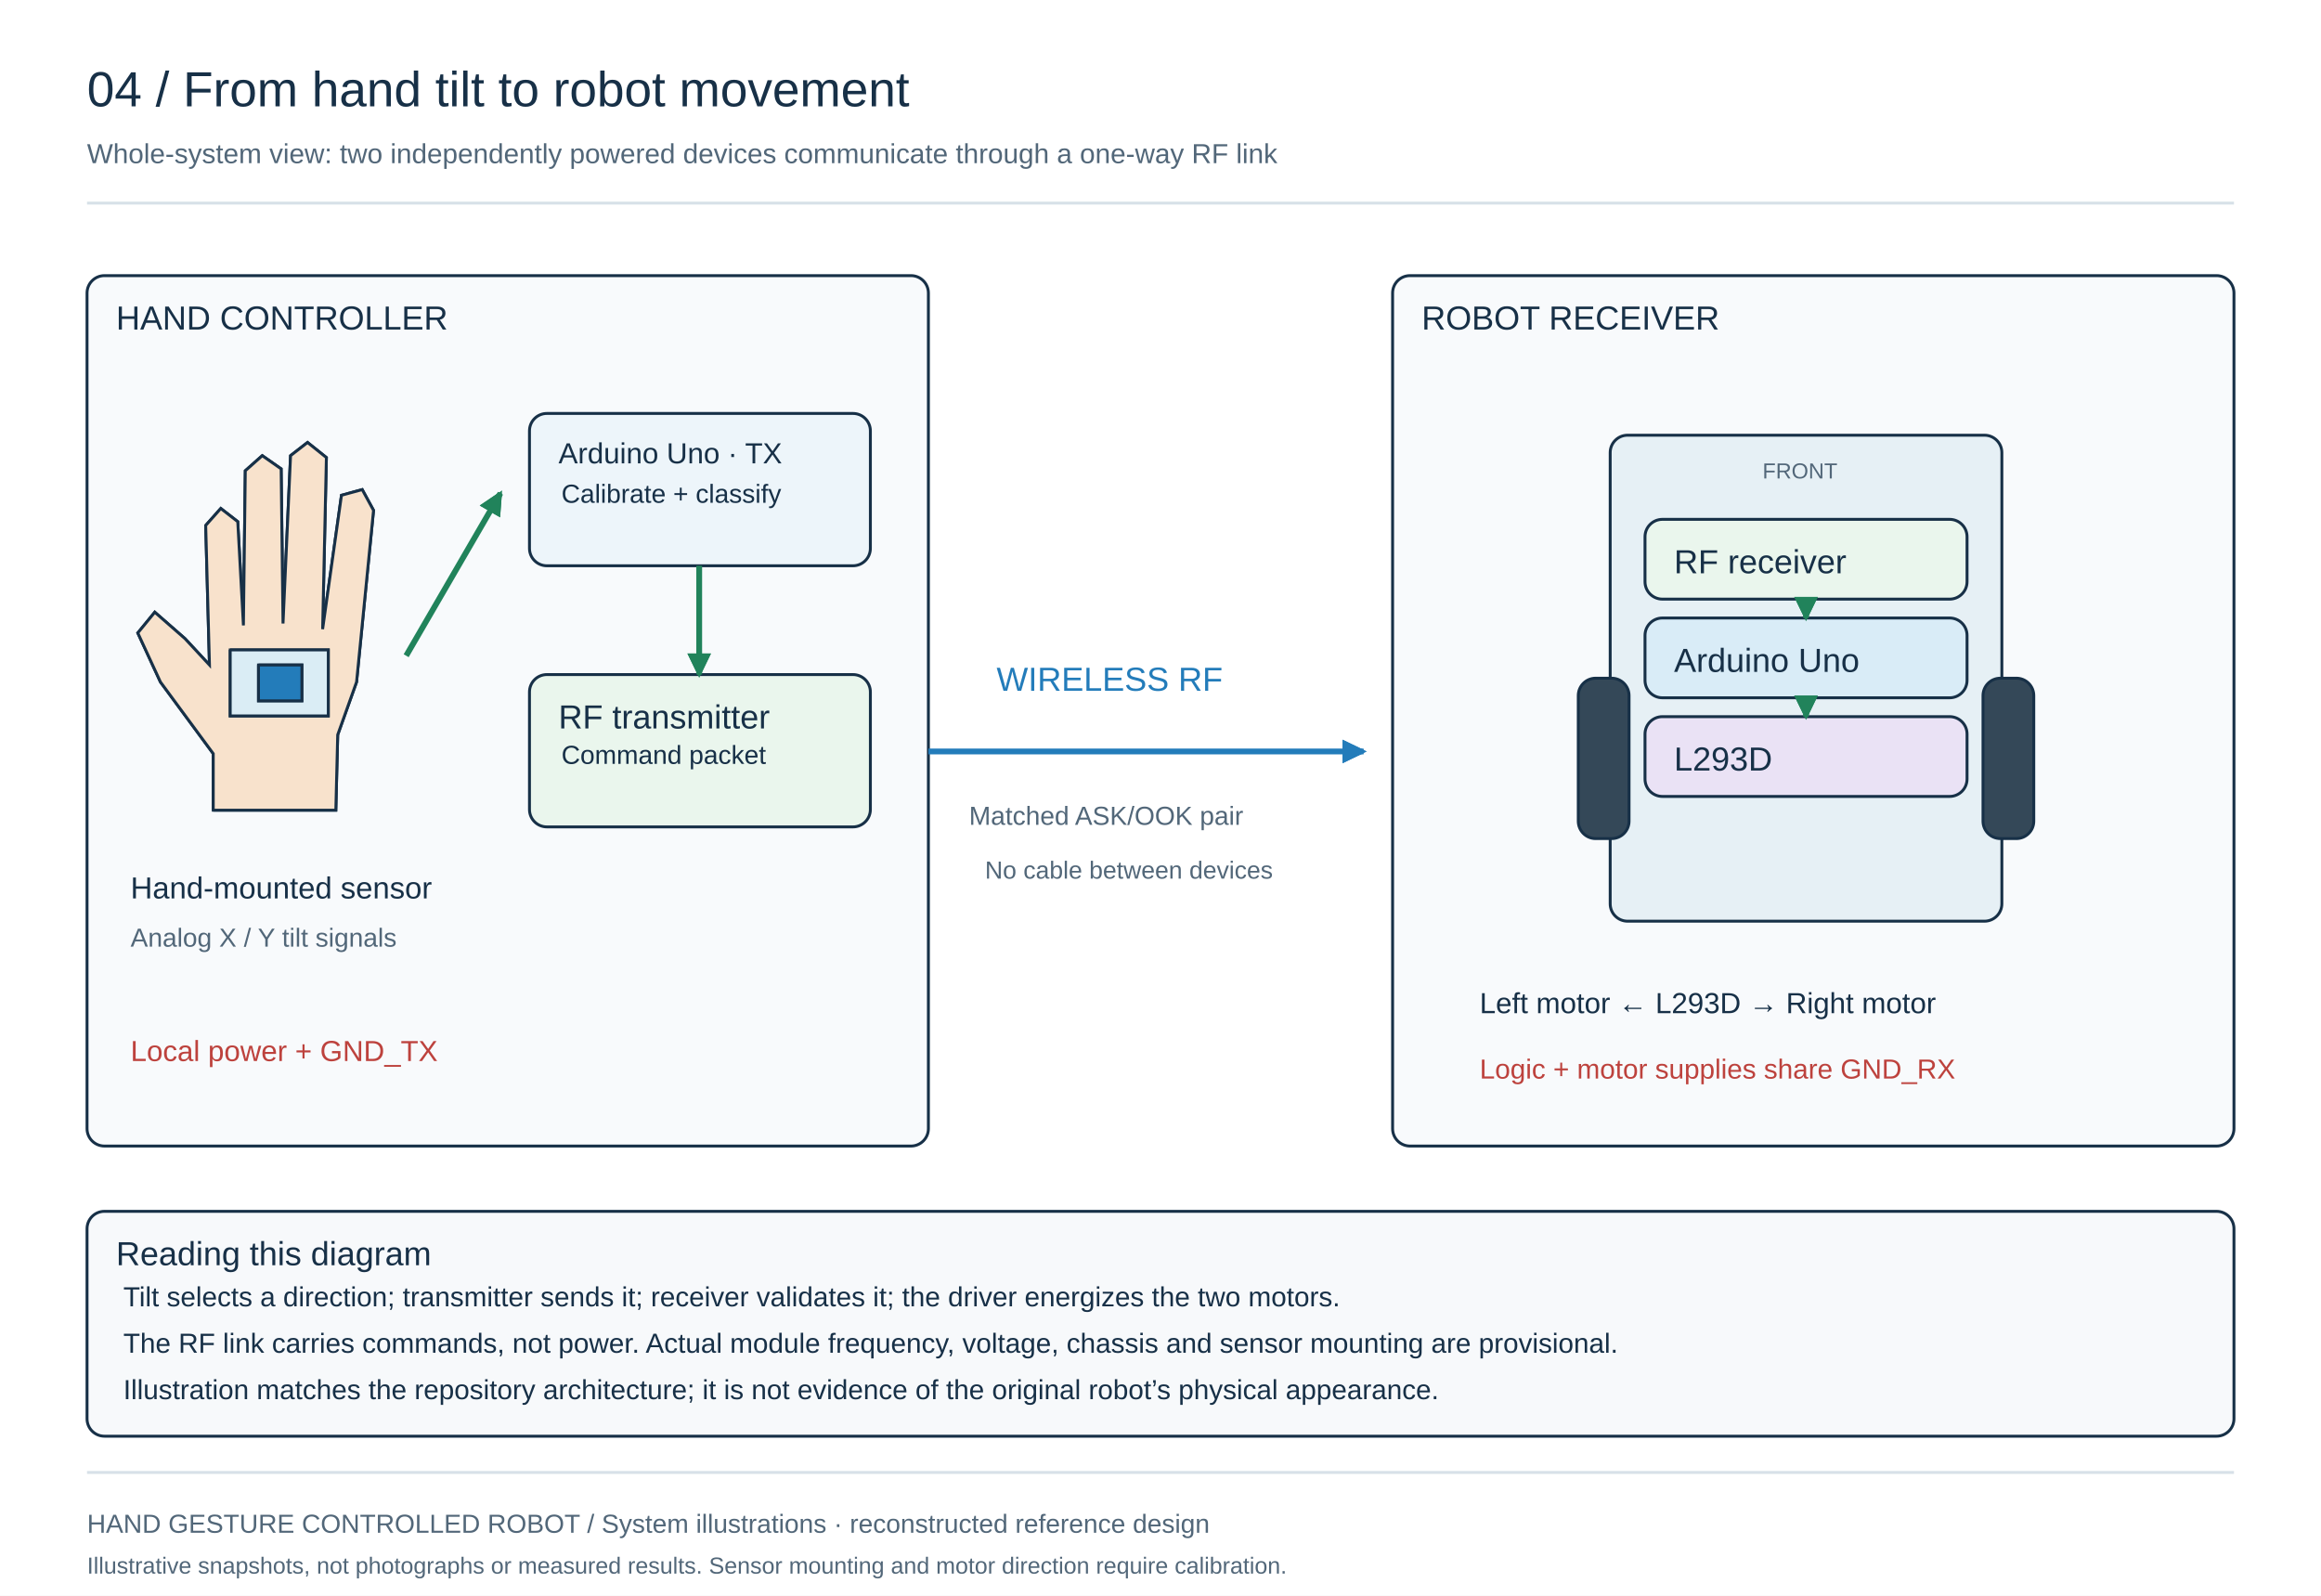
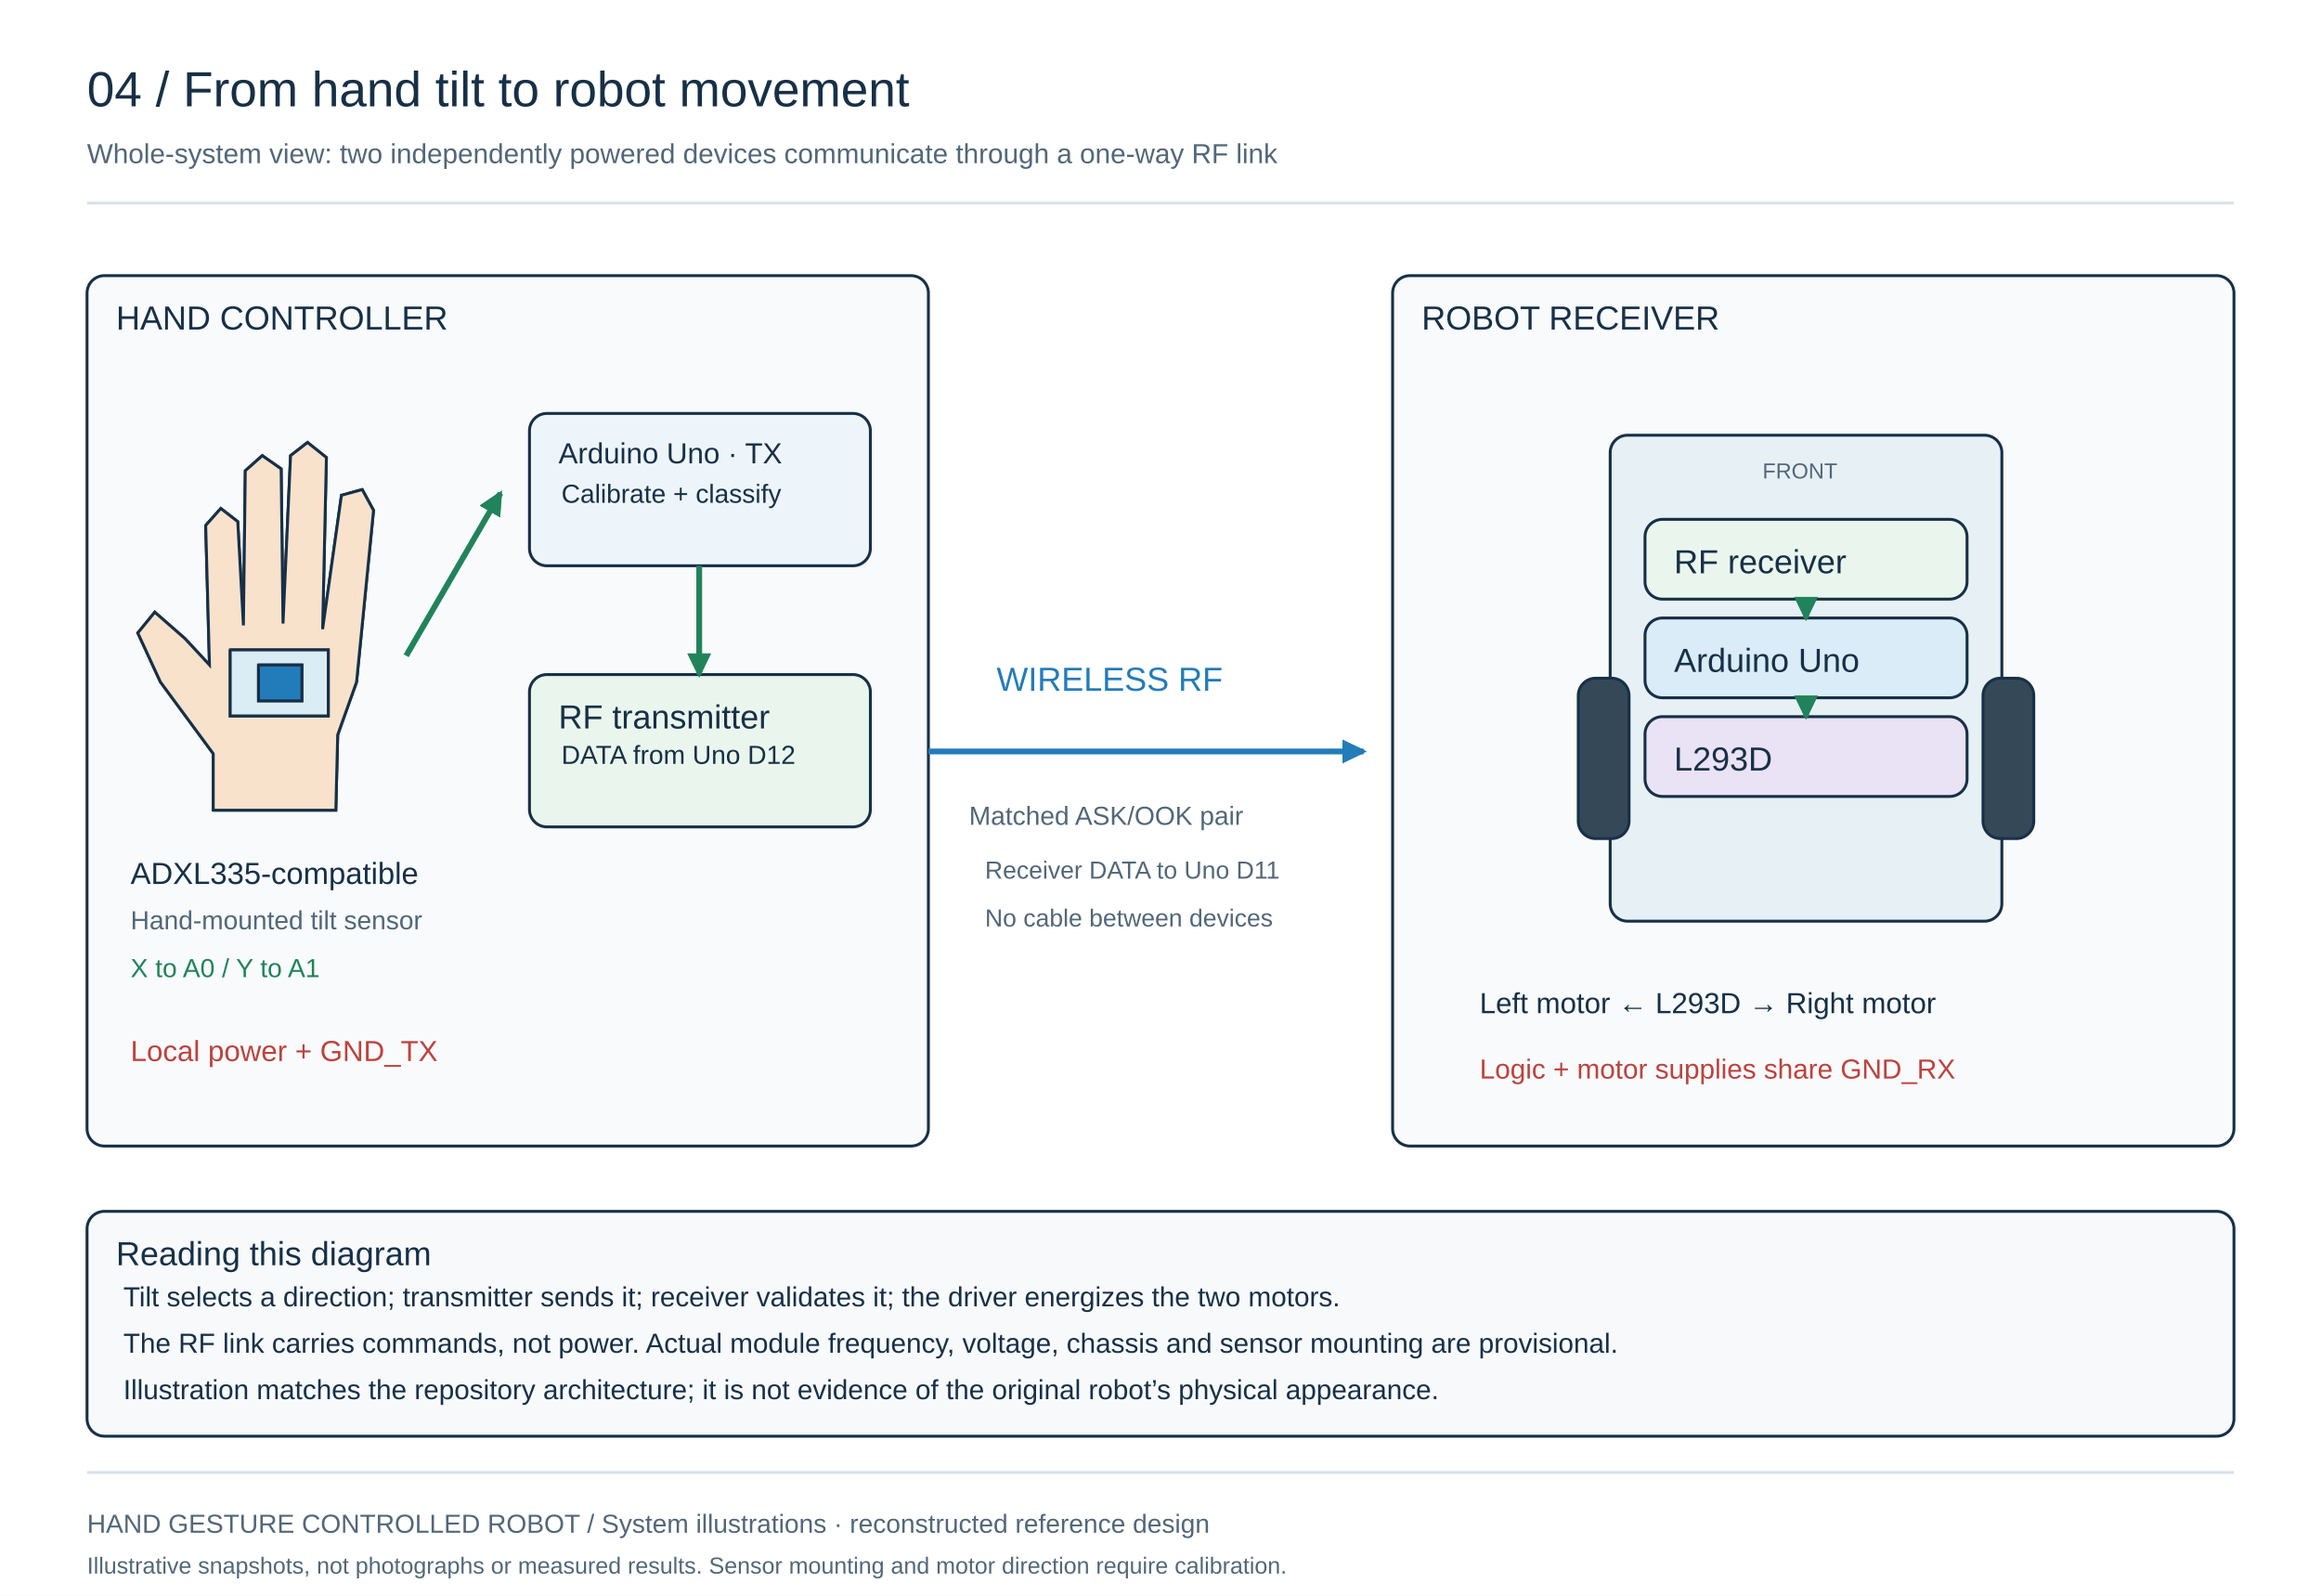
<svg xmlns="http://www.w3.org/2000/svg" width="1600" height="1100" viewBox="0 0 1600 1100">
  <rect width="1600" height="1100" fill="white" />
  <text x="60" y="73.28" font-family="Arial, sans-serif" font-size="34" fill="#173047">04  /  From hand tilt to robot movement</text>
  <text x="60" y="112.48" font-family="Arial, sans-serif" font-size="19" fill="#526779">Whole-system view: two independently powered devices communicate through a one-way RF link</text>
  <polyline points="60,140 1540,140" fill="none" stroke="#d7e1e8" stroke-width="2" />
  <rect x="60" y="190" width="580" height="600" rx="12" fill="#f8fafc" stroke="#173047" stroke-width="2" />
  <text x="80" y="227.16" font-family="Arial, sans-serif" font-size="23" fill="#173047">HAND CONTROLLER</text>
  <polyline points="147.0,558.5 147.0,519.5 110.6,470.1 95.0,436.3 106.7,422.0 127.5,440.2 144.4,458.4 141.8,362.2 152.2,350.5 163.9,359.6 167.8,431.1 169.1,324.5 180.8,314.1 193.8,323.2 195.1,429.8 200.3,314.1 212.0,305.0 225.0,315.4 222.4,433.7 235.4,341.4 249.7,337.5 257.5,351.8 245.8,470.1 232.8,506.5 231.5,558.5 147.0,558.5" fill="none" stroke="#173047" stroke-width="2" />
  <polygon points="147.0,558.5 147.0,519.5 110.6,470.1 95.0,436.3 106.7,422.0 127.5,440.2 144.4,458.4 141.8,362.2 152.2,350.5 163.9,359.6 167.8,431.1 169.1,324.5 180.8,314.1 193.8,323.2 195.1,429.8 200.3,314.1 212.0,305.0 225.0,315.4 222.4,433.7 235.4,341.4 249.7,337.5 257.5,351.8 245.8,470.1 232.8,506.5 231.5,558.5" fill="#f8e2cc" stroke="#173047" stroke-width="2" />
  <polyline points="158.7,448.0 226.3,448.0 226.3,493.5 158.7,493.5 158.7,448.0" fill="none" stroke="#173047" stroke-width="2" />
  <polygon points="158.7,448.0 226.3,448.0 226.3,493.5 158.7,493.5" fill="#daedf5" stroke="#173047" stroke-width="2" />
  <polyline points="178.2,458.4 208.1,458.4 208.1,483.1 178.2,483.1 178.2,458.4" fill="none" stroke="#173047" stroke-width="2" />
  <polygon points="178.2,458.4 208.1,458.4 208.1,483.1 178.2,483.1" fill="#237cba" stroke="#173047" stroke-width="2" />
-   <text x="90" y="619.32" font-family="Arial, sans-serif" font-size="21" fill="#173047">Hand-mounted sensor</text>
-   <text x="90" y="652.56" font-family="Arial, sans-serif" font-size="18" fill="#526779">Analog X / Y tilt signals</text>
+   <text x="90" y="609.32" font-family="Arial, sans-serif" font-size="21" fill="#173047">ADXL335-compatible</text>
+   <text x="90" y="640.56" font-family="Arial, sans-serif" font-size="18" fill="#526779">Hand-mounted tilt sensor</text>
+   <text x="90" y="673.56" font-family="Arial, sans-serif" font-size="18" fill="#21835b">X to A0 / Y to A1</text>
  <rect x="365" y="285" width="235" height="105" rx="12" fill="#edf5fa" stroke="#173047" stroke-width="2" />
  <text x="385" y="319.4" font-family="Arial, sans-serif" font-size="20" fill="#173047">Arduino Uno · TX</text>
  <text x="387" y="346.56" font-family="Arial, sans-serif" font-size="18" fill="#173047">Calibrate + classify</text>
  <rect x="365" y="465" width="235" height="105" rx="12" fill="#eaf6ed" stroke="#173047" stroke-width="2" />
  <text x="385" y="502.16" font-family="Arial, sans-serif" font-size="23" fill="#173047">RF transmitter</text>
-   <text x="387" y="526.56" font-family="Arial, sans-serif" font-size="18" fill="#173047">Command packet</text>
+   <text x="387" y="526.56" font-family="Arial, sans-serif" font-size="18" fill="#173047">DATA from Uno D12</text>
  <polyline points="280,452 345,340" fill="none" stroke="#21835b" stroke-width="4" />
  <polyline points="345,340 343.863,354.957 332.577,348.407 345,340" fill="none" stroke="#21835b" stroke-width="2" />
  <polygon points="345,340 343.863,354.957 332.577,348.407" fill="#21835b" stroke="#21835b" stroke-width="2" />
  <polyline points="482,390 482,465" fill="none" stroke="#21835b" stroke-width="4" />
  <polyline points="482,465 475.476,451.493 488.524,451.493 482,465" fill="none" stroke="#21835b" stroke-width="2" />
  <polygon points="482,465 475.476,451.493 488.524,451.493" fill="#21835b" stroke="#21835b" stroke-width="2" />
  <text x="90" y="731.4" font-family="Arial, sans-serif" font-size="20" fill="#bd423d">Local power + GND_TX</text>
  <polyline points="640,518 940,518" fill="none" stroke="#237cba" stroke-width="4" />
  <polyline points="940,518 926.493,524.524 926.493,511.476 940,518" fill="none" stroke="#237cba" stroke-width="2" />
  <polygon points="940,518 926.493,524.524 926.493,511.476" fill="#237cba" stroke="#237cba" stroke-width="2" />
  <text x="687" y="476.16" font-family="Arial, sans-serif" font-size="23" fill="#237cba">WIRELESS RF</text>
  <text x="668" y="568.56" font-family="Arial, sans-serif" font-size="18" fill="#526779">Matched ASK/OOK pair</text>
-   <text x="679" y="605.64" font-family="Arial, sans-serif" font-size="17" fill="#526779">No cable between devices</text>
+   <text x="679" y="605.64" font-family="Arial, sans-serif" font-size="17" fill="#526779">Receiver DATA to Uno D11</text>
+   <text x="679" y="638.64" font-family="Arial, sans-serif" font-size="17" fill="#526779">No cable between devices</text>
  <rect x="960" y="190" width="580" height="600" rx="12" fill="#f8fafc" stroke="#173047" stroke-width="2" />
  <text x="980" y="227.16" font-family="Arial, sans-serif" font-size="23" fill="#173047">ROBOT RECEIVER</text>
  <rect x="1110" y="300" width="270" height="335" rx="12" fill="#e6f0f5" stroke="#173047" stroke-width="2" />
  <rect x="1088" y="467.5" width="35" height="110.55" rx="12" fill="#344858" stroke="#173047" stroke-width="2" />
  <rect x="1367" y="467.5" width="35" height="110.55" rx="12" fill="#344858" stroke="#173047" stroke-width="2" />
  <text x="1215.0" y="329.8" font-family="Arial, sans-serif" font-size="15" fill="#526779">FRONT</text>
  <rect x="1134" y="358" width="222" height="55" rx="12" fill="#eaf6ed" stroke="#173047" stroke-width="2" />
  <text x="1154" y="395.16" font-family="Arial, sans-serif" font-size="23" fill="#173047">RF receiver</text>
  <rect x="1134" y="426" width="222" height="55" rx="12" fill="#d9ecf7" stroke="#173047" stroke-width="2" />
  <text x="1154" y="463.16" font-family="Arial, sans-serif" font-size="23" fill="#173047">Arduino Uno</text>
  <rect x="1134" y="494" width="222" height="55" rx="12" fill="#eae2f5" stroke="#173047" stroke-width="2" />
  <text x="1154" y="531.16" font-family="Arial, sans-serif" font-size="23" fill="#173047">L293D</text>
  <polyline points="1245.0,413 1245.0,426" fill="none" stroke="#21835b" stroke-width="4" />
  <polyline points="1245.0,426 1238.476,412.493 1251.524,412.493 1245.0,426" fill="none" stroke="#21835b" stroke-width="2" />
  <polygon points="1245.0,426 1238.476,412.493 1251.524,412.493" fill="#21835b" stroke="#21835b" stroke-width="2" />
  <polyline points="1245.0,481 1245.0,494" fill="none" stroke="#21835b" stroke-width="4" />
  <polyline points="1245.0,494 1238.476,480.493 1251.524,480.493 1245.0,494" fill="none" stroke="#21835b" stroke-width="2" />
  <polygon points="1245.0,494 1238.476,480.493 1251.524,480.493" fill="#21835b" stroke="#21835b" stroke-width="2" />
  <text x="1020" y="698.4" font-family="Arial, sans-serif" font-size="20" fill="#173047">Left motor     ← L293D →     Right motor</text>
  <text x="1020" y="743.48" font-family="Arial, sans-serif" font-size="19" fill="#bd423d">Logic + motor supplies share GND_RX</text>
  <rect x="60" y="835" width="1480" height="155" rx="12" fill="#f7f9fb" stroke="#173047" stroke-width="2" />
  <text x="80" y="872.16" font-family="Arial, sans-serif" font-size="23" fill="#173047">Reading this diagram</text>
  <text x="85" y="900.48" font-family="Arial, sans-serif" font-size="19" fill="#173047">Tilt selects a direction; transmitter sends it; receiver validates it; the driver energizes the two motors.</text>
  <text x="85" y="932.48" font-family="Arial, sans-serif" font-size="19" fill="#173047">The RF link carries commands, not power. Actual module frequency, voltage, chassis and sensor mounting are provisional.</text>
  <text x="85" y="964.48" font-family="Arial, sans-serif" font-size="19" fill="#173047">Illustration matches the repository architecture; it is not evidence of the original robot’s physical appearance.</text>
  <polyline points="60,1015 1540,1015" fill="none" stroke="#d7e1e8" stroke-width="2" />
  <text x="60" y="1056.56" font-family="Arial, sans-serif" font-size="18" fill="#526779">HAND GESTURE CONTROLLED ROBOT  /  System illustrations · reconstructed reference design</text>
  <text x="60" y="1084.72" font-family="Arial, sans-serif" font-size="16" fill="#526779">Illustrative snapshots, not photographs or measured results. Sensor mounting and motor direction require calibration.</text>
</svg>
